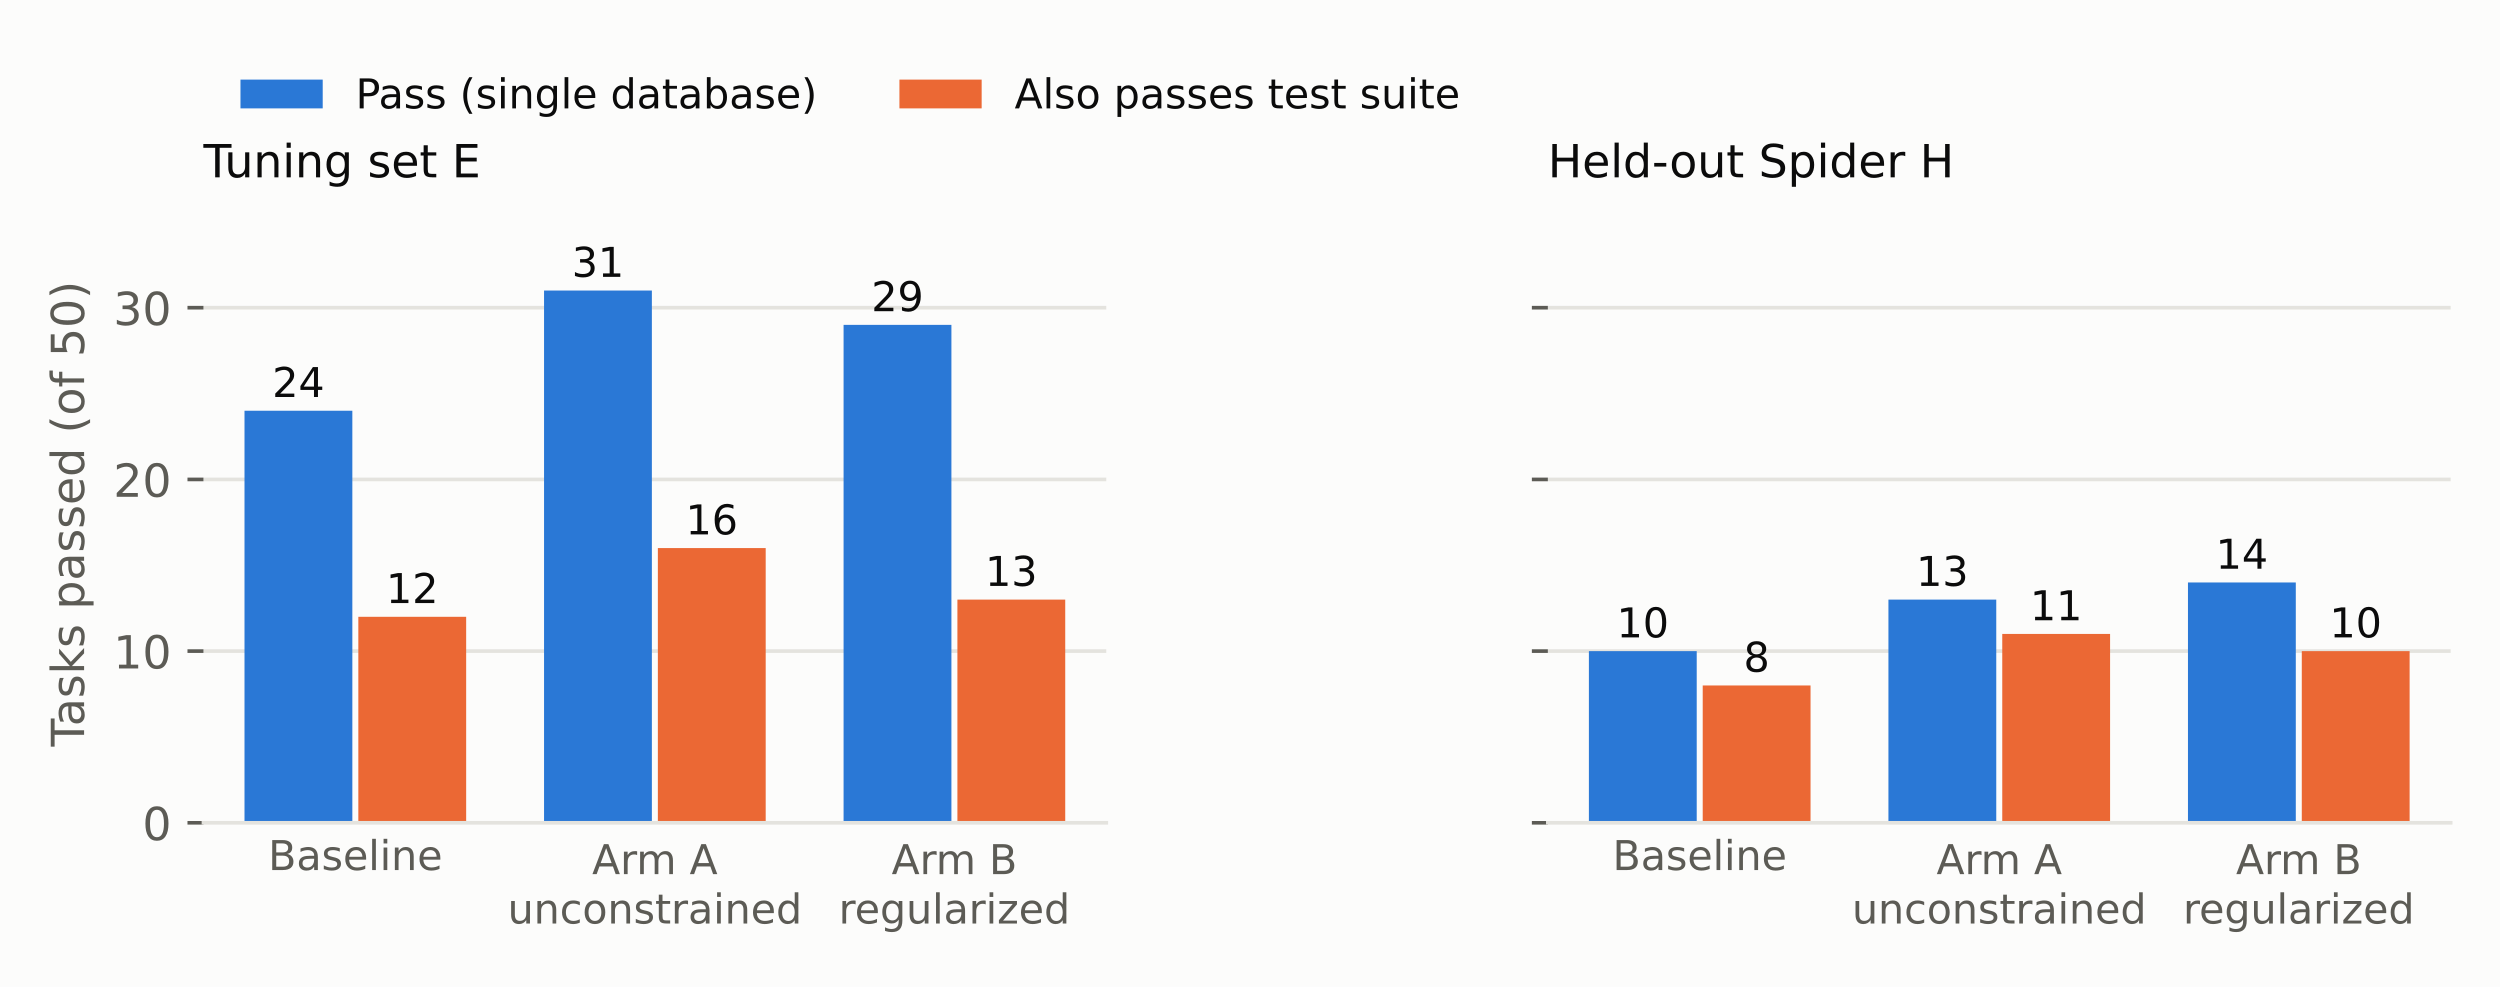
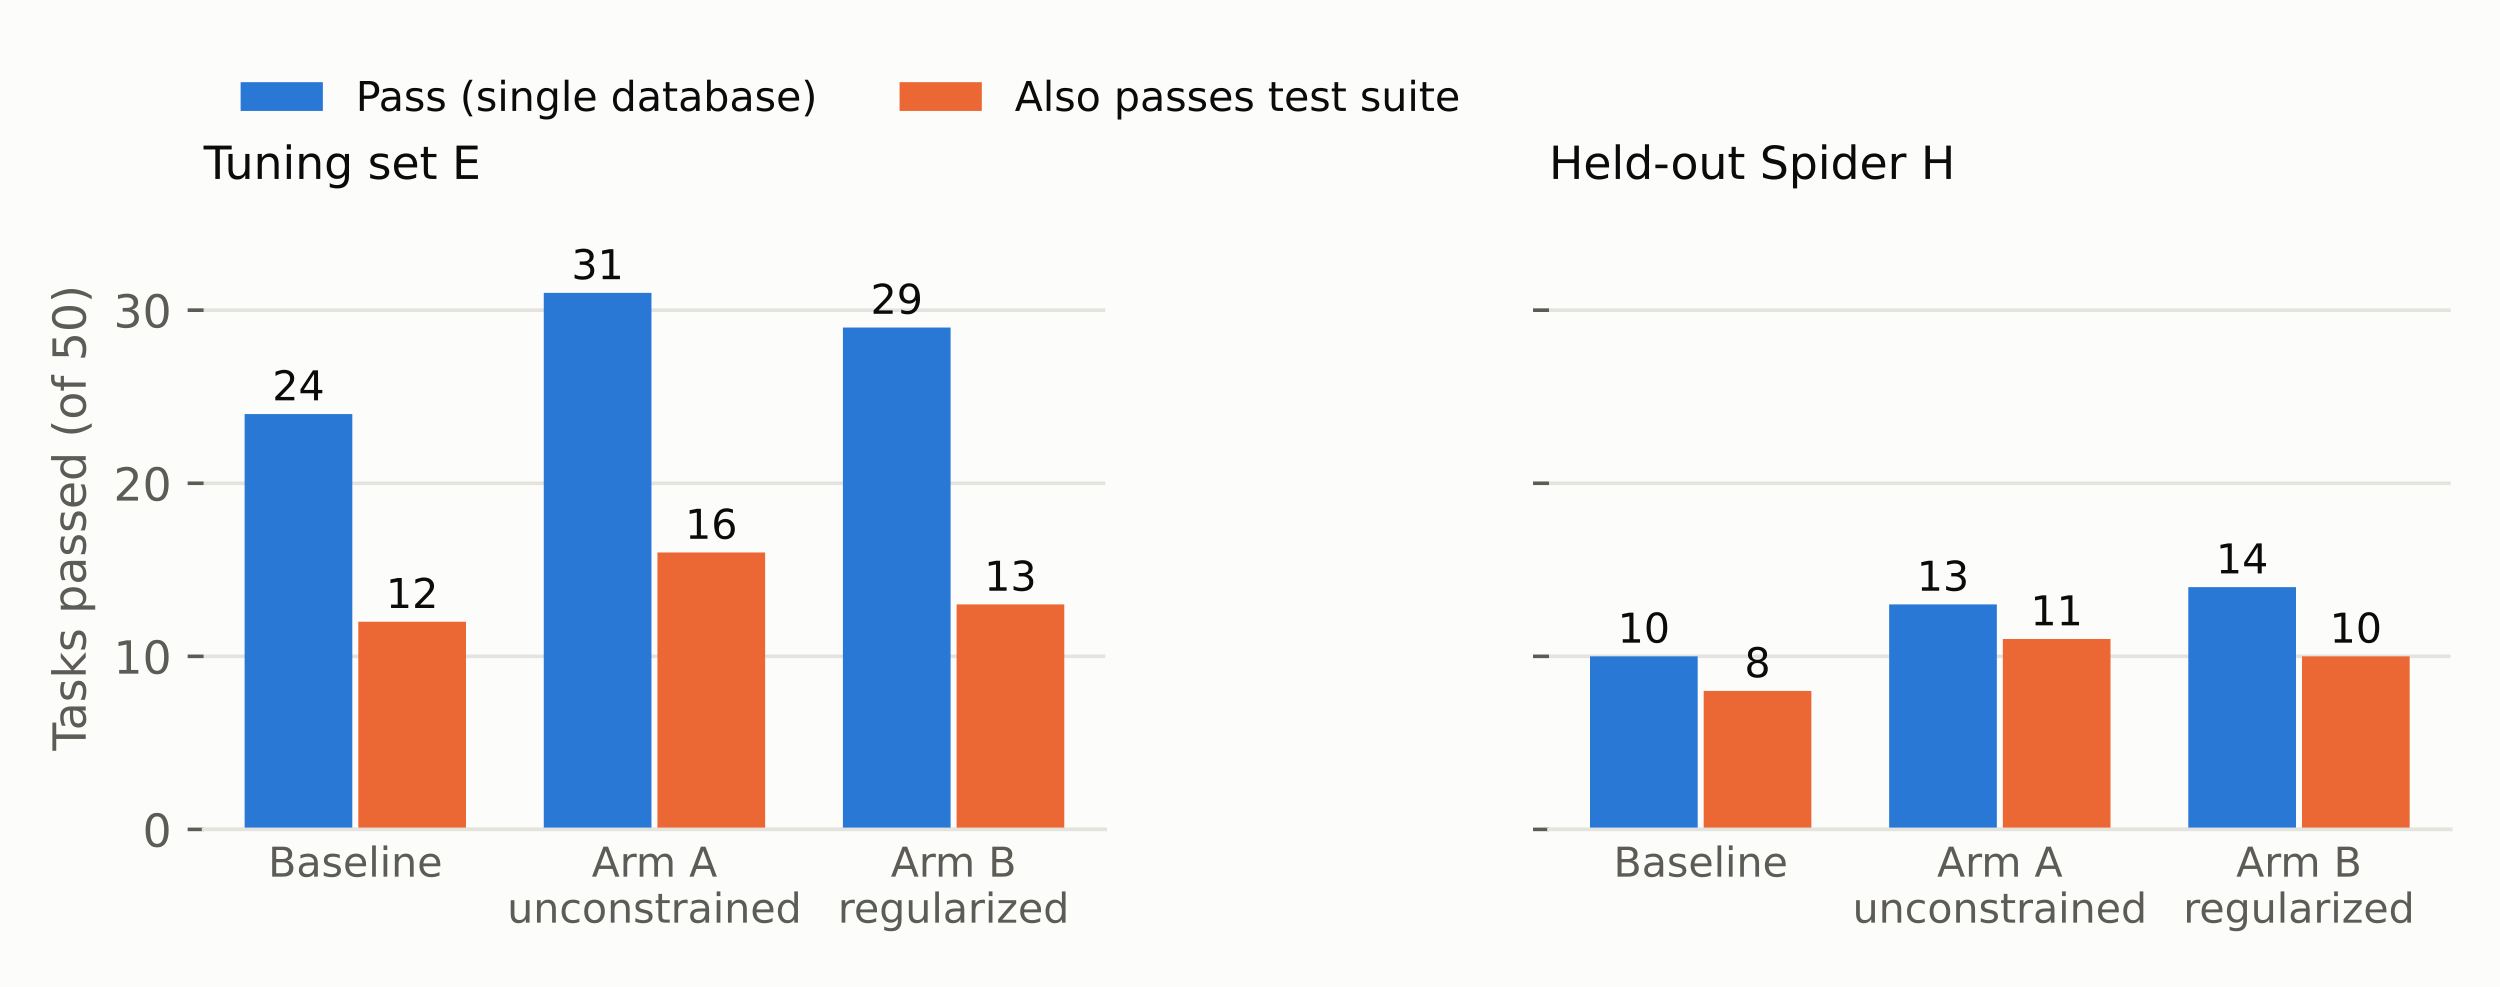
<svg xmlns="http://www.w3.org/2000/svg" xmlns:xlink="http://www.w3.org/1999/xlink" width="547.2pt" height="216pt" viewBox="0 0 547.2 216" version="1.1">
  <defs>
    <style type="text/css">*{stroke-linejoin: round; stroke-linecap: butt}</style>
  </defs>
  <g id="figure_1">
    <g id="patch_1">
      <path d="M 0 216  L 547.2 216  L 547.2 0  L 0 0  z " style="fill: #fcfcfb" />
    </g>
    <g id="axes_1">
      <g id="patch_2">
-         <path d="M 44.535 180.094  L 242.141 180.094  L 242.141 44.808  L 44.535 44.808  z " style="fill: #fcfcfb" />
+         <path d="M 44.57 181.54  L 241.922 181.54  L 241.922 45.166  L 44.57 45.166  z " style="fill: #fcfcfb" />
      </g>
      <g id="matplotlib.axis_1">
        <g id="xtick_1">
          <g id="line2d_1" />
          <g id="text_1">
-             <text style="font-size: 9px; font-family: 'DejaVu Sans'; text-anchor: middle; fill: #5c5b55" x="77.775" y="190.433" transform="rotate(-0 77.77522 190.433)">Baseline</text>
+             <text style="font-size: 9px; font-family: 'DejaVu Sans'; text-anchor: middle; fill: #5c5b55" x="77.768" y="191.879" transform="rotate(-0 77.76753 191.8786)">Baseline</text>
          </g>
        </g>
        <g id="xtick_2">
          <g id="line2d_2" />
          <g id="text_2">
-             <text style="font-size: 9px; font-family: 'DejaVu Sans'; fill: #5c5b55" transform="translate(129.5966 191.3331)">Arm A</text>
-             <text style="font-size: 9px; font-family: 'DejaVu Sans'; fill: #5c5b55" transform="translate(111.1108 202.1356)">unconstrained</text>
+             <text style="font-size: 9px; font-family: 'DejaVu Sans'; fill: #5c5b55" transform="translate(129.5047 191.8786)">Arm A</text>
+             <text style="font-size: 9px; font-family: 'DejaVu Sans'; fill: #5c5b55" transform="translate(111.0189 201.9566)">unconstrained</text>
          </g>
        </g>
        <g id="xtick_3">
          <g id="line2d_3" />
          <g id="text_3">
-             <text style="font-size: 9px; font-family: 'DejaVu Sans'; fill: #5c5b55" transform="translate(195.15 191.3331)">Arm B</text>
-             <text style="font-size: 9px; font-family: 'DejaVu Sans'; fill: #5c5b55" transform="translate(183.5766 202.1356)">regularized</text>
+             <text style="font-size: 9px; font-family: 'DejaVu Sans'; fill: #5c5b55" transform="translate(194.974 191.8786)">Arm B</text>
+             <text style="font-size: 9px; font-family: 'DejaVu Sans'; fill: #5c5b55" transform="translate(183.4026 201.9566)">regularized</text>
          </g>
        </g>
      </g>
      <g id="matplotlib.axis_2">
        <g id="ytick_1">
          <g id="line2d_4">
-             <path d="M 44.535 180.094  L 242.141 180.094  " clip-path="url(#p303cda5041)" style="fill: none; stroke: #e4e3de; stroke-width: 0.8; stroke-linecap: square" />
+             <path d="M 44.57 181.54  L 241.922 181.54  " clip-path="url(#p4fa24c0c55)" style="fill: none; stroke: #e4e3de; stroke-width: 0.8; stroke-linecap: square" />
          </g>
          <g id="line2d_5">
            <defs>
-               <path id="m4a77c3d08d" d="M 0 0  L -3.5 0  " style="stroke: #5c5b55; stroke-width: 0.8" />
+               <path id="m69ee1c8c25" d="M 0 0  L -3.5 0  " style="stroke: #5c5b55; stroke-width: 0.8" />
            </defs>
            <g>
-               <use xlink:href="#m4a77c3d08d" x="44.535" y="180.094" style="fill: #5c5b55; stroke: #5c5b55; stroke-width: 0.8" />
+               <use xlink:href="#m69ee1c8c25" x="44.57" y="181.54" style="fill: #5c5b55; stroke: #5c5b55; stroke-width: 0.8" />
            </g>
          </g>
          <g id="text_4">
-             <text style="font-size: 10px; font-family: 'DejaVu Sans'; text-anchor: end; fill: #5c5b55" x="37.535" y="183.893" transform="rotate(-0 37.535 183.8932)">0</text>
+             <text style="font-size: 10px; font-family: 'DejaVu Sans'; text-anchor: end; fill: #5c5b55" x="37.57" y="185.339" transform="rotate(-0 37.57 185.3392)">0</text>
          </g>
        </g>
        <g id="ytick_2">
          <g id="line2d_6">
-             <path d="M 44.535 142.515  L 242.141 142.515  " clip-path="url(#p303cda5041)" style="fill: none; stroke: #e4e3de; stroke-width: 0.8; stroke-linecap: square" />
+             <path d="M 44.57 143.658  L 241.922 143.658  " clip-path="url(#p4fa24c0c55)" style="fill: none; stroke: #e4e3de; stroke-width: 0.8; stroke-linecap: square" />
          </g>
          <g id="line2d_7">
            <g>
-               <use xlink:href="#m4a77c3d08d" x="44.535" y="142.515" style="fill: #5c5b55; stroke: #5c5b55; stroke-width: 0.8" />
+               <use xlink:href="#m69ee1c8c25" x="44.57" y="143.658" style="fill: #5c5b55; stroke: #5c5b55; stroke-width: 0.8" />
            </g>
          </g>
          <g id="text_5">
-             <text style="font-size: 10px; font-family: 'DejaVu Sans'; text-anchor: end; fill: #5c5b55" x="37.535" y="146.314" transform="rotate(-0 37.535 146.3136)">10</text>
+             <text style="font-size: 10px; font-family: 'DejaVu Sans'; text-anchor: end; fill: #5c5b55" x="37.57" y="147.457" transform="rotate(-0 37.57 147.4574)">10</text>
          </g>
        </g>
        <g id="ytick_3">
          <g id="line2d_8">
-             <path d="M 44.535 104.935  L 242.141 104.935  " clip-path="url(#p303cda5041)" style="fill: none; stroke: #e4e3de; stroke-width: 0.8; stroke-linecap: square" />
+             <path d="M 44.57 105.776  L 241.922 105.776  " clip-path="url(#p4fa24c0c55)" style="fill: none; stroke: #e4e3de; stroke-width: 0.8; stroke-linecap: square" />
          </g>
          <g id="line2d_9">
            <g>
-               <use xlink:href="#m4a77c3d08d" x="44.535" y="104.935" style="fill: #5c5b55; stroke: #5c5b55; stroke-width: 0.8" />
+               <use xlink:href="#m69ee1c8c25" x="44.57" y="105.776" style="fill: #5c5b55; stroke: #5c5b55; stroke-width: 0.8" />
            </g>
          </g>
          <g id="text_6">
-             <text style="font-size: 10px; font-family: 'DejaVu Sans'; text-anchor: end; fill: #5c5b55" x="37.535" y="108.734" transform="rotate(-0 37.535 108.7339)">20</text>
+             <text style="font-size: 10px; font-family: 'DejaVu Sans'; text-anchor: end; fill: #5c5b55" x="37.57" y="109.576" transform="rotate(-0 37.57 109.5757)">20</text>
          </g>
        </g>
        <g id="ytick_4">
          <g id="line2d_10">
-             <path d="M 44.535 67.355  L 242.141 67.355  " clip-path="url(#p303cda5041)" style="fill: none; stroke: #e4e3de; stroke-width: 0.8; stroke-linecap: square" />
+             <path d="M 44.57 67.895  L 241.922 67.895  " clip-path="url(#p4fa24c0c55)" style="fill: none; stroke: #e4e3de; stroke-width: 0.8; stroke-linecap: square" />
          </g>
          <g id="line2d_11">
            <g>
-               <use xlink:href="#m4a77c3d08d" x="44.535" y="67.355" style="fill: #5c5b55; stroke: #5c5b55; stroke-width: 0.8" />
+               <use xlink:href="#m69ee1c8c25" x="44.57" y="67.895" style="fill: #5c5b55; stroke: #5c5b55; stroke-width: 0.8" />
            </g>
          </g>
          <g id="text_7">
-             <text style="font-size: 10px; font-family: 'DejaVu Sans'; text-anchor: end; fill: #5c5b55" x="37.535" y="71.154" transform="rotate(-0 37.535 71.15431)">30</text>
+             <text style="font-size: 10px; font-family: 'DejaVu Sans'; text-anchor: end; fill: #5c5b55" x="37.57" y="71.694" transform="rotate(-0 37.57 71.69388)">30</text>
          </g>
        </g>
        <g id="text_8">
-           <text style="font-size: 10px; font-family: 'DejaVu Sans'; text-anchor: middle; fill: #5c5b55" x="18.408" y="112.451" transform="rotate(-90 18.40766 112.451)">Tasks passed (of 50)</text>
+           <text style="font-size: 10px; font-family: 'DejaVu Sans'; text-anchor: middle; fill: #5c5b55" x="18.765" y="113.353" transform="rotate(-90 18.76531 113.3528)">Tasks passed (of 50)</text>
        </g>
      </g>
      <g id="patch_3">
-         <path d="M 53.517 180.094  L 77.12 180.094  L 77.12 89.903  L 53.517 89.903  z " clip-path="url(#p303cda5041)" style="fill: #2a78d6" />
+         <path d="M 53.541 181.54  L 77.113 181.54  L 77.113 90.624  L 53.541 90.624  z " clip-path="url(#p4fa24c0c55)" style="fill: #2a78d6" />
      </g>
      <g id="patch_4">
-         <path d="M 119.08 180.094  L 142.682 180.094  L 142.682 63.598  L 119.08 63.598  z " clip-path="url(#p303cda5041)" style="fill: #2a78d6" />
+         <path d="M 119.019 181.54  L 142.591 181.54  L 142.591 64.106  L 119.019 64.106  z " clip-path="url(#p4fa24c0c55)" style="fill: #2a78d6" />
      </g>
      <g id="patch_5">
-         <path d="M 184.642 180.094  L 208.245 180.094  L 208.245 71.113  L 184.642 71.113  z " clip-path="url(#p303cda5041)" style="fill: #2a78d6" />
+         <path d="M 184.497 181.54  L 208.069 181.54  L 208.069 71.683  L 184.497 71.683  z " clip-path="url(#p4fa24c0c55)" style="fill: #2a78d6" />
      </g>
      <g id="patch_6">
-         <path d="M 78.431 180.094  L 102.033 180.094  L 102.033 134.999  L 78.431 134.999  z " clip-path="url(#p303cda5041)" style="fill: #eb6834" />
+         <path d="M 78.422 181.54  L 101.995 181.54  L 101.995 136.082  L 78.422 136.082  z " clip-path="url(#p4fa24c0c55)" style="fill: #eb6834" />
      </g>
      <g id="patch_7">
-         <path d="M 143.993 180.094  L 167.596 180.094  L 167.596 119.967  L 143.993 119.967  z " clip-path="url(#p303cda5041)" style="fill: #eb6834" />
+         <path d="M 143.901 181.54  L 167.473 181.54  L 167.473 120.929  L 143.901 120.929  z " clip-path="url(#p4fa24c0c55)" style="fill: #eb6834" />
      </g>
      <g id="patch_8">
-         <path d="M 209.556 180.094  L 233.158 180.094  L 233.158 131.241  L 209.556 131.241  z " clip-path="url(#p303cda5041)" style="fill: #eb6834" />
+         <path d="M 209.379 181.54  L 232.951 181.54  L 232.951 132.294  L 209.379 132.294  z " clip-path="url(#p4fa24c0c55)" style="fill: #eb6834" />
      </g>
      <g id="patch_9">
-         <path d="M 44.535 180.094  L 242.141 180.094  " style="fill: none; stroke: #e4e3de; stroke-width: 0.8; stroke-linejoin: miter; stroke-linecap: square" />
+         <path d="M 44.57 181.54  L 241.922 181.54  " style="fill: none; stroke: #e4e3de; stroke-width: 0.8; stroke-linejoin: miter; stroke-linecap: square" />
      </g>
      <g id="text_9">
-         <text style="font-size: 9px; font-family: 'DejaVu Sans'; text-anchor: middle; fill: #0b0b0b" x="65.318" y="86.903" transform="rotate(-0 65.31833 86.90327)">24</text>
+         <text style="font-size: 9px; font-family: 'DejaVu Sans'; text-anchor: middle; fill: #0b0b0b" x="65.327" y="87.624" transform="rotate(-0 65.32664 87.62373)">24</text>
      </g>
      <g id="text_10">
-         <text style="font-size: 9px; font-family: 'DejaVu Sans'; text-anchor: middle; fill: #0b0b0b" x="130.881" y="60.598" transform="rotate(-0 130.8809 60.59752)">31</text>
+         <text style="font-size: 9px; font-family: 'DejaVu Sans'; text-anchor: middle; fill: #0b0b0b" x="130.805" y="61.106" transform="rotate(-0 130.805 61.10649)">31</text>
      </g>
      <g id="text_11">
-         <text style="font-size: 9px; font-family: 'DejaVu Sans'; text-anchor: middle; fill: #0b0b0b" x="196.443" y="68.113" transform="rotate(-0 196.4435 68.11345)">29</text>
+         <text style="font-size: 9px; font-family: 'DejaVu Sans'; text-anchor: middle; fill: #0b0b0b" x="196.283" y="68.683" transform="rotate(-0 196.2834 68.68284)">29</text>
      </g>
      <g id="text_12">
-         <text style="font-size: 9px; font-family: 'DejaVu Sans'; text-anchor: middle; fill: #0b0b0b" x="90.232" y="131.999" transform="rotate(-0 90.23211 131.9988)">12</text>
+         <text style="font-size: 9px; font-family: 'DejaVu Sans'; text-anchor: middle; fill: #0b0b0b" x="90.208" y="133.082" transform="rotate(-0 90.20843 133.0819)">12</text>
      </g>
      <g id="text_13">
-         <text style="font-size: 9px; font-family: 'DejaVu Sans'; text-anchor: middle; fill: #0b0b0b" x="155.795" y="116.967" transform="rotate(-0 155.7947 116.967)">16</text>
+         <text style="font-size: 9px; font-family: 'DejaVu Sans'; text-anchor: middle; fill: #0b0b0b" x="155.687" y="117.929" transform="rotate(-0 155.6868 117.9292)">16</text>
      </g>
      <g id="text_14">
-         <text style="font-size: 9px; font-family: 'DejaVu Sans'; text-anchor: middle; fill: #0b0b0b" x="221.357" y="128.241" transform="rotate(-0 221.3572 128.2409)">13</text>
+         <text style="font-size: 9px; font-family: 'DejaVu Sans'; text-anchor: middle; fill: #0b0b0b" x="221.165" y="129.294" transform="rotate(-0 221.1652 129.2937)">13</text>
      </g>
      <g id="text_15">
-         <text style="font-size: 10px; font-family: 'DejaVu Sans'; text-anchor: start; fill: #0b0b0b" x="44.535" y="38.808" transform="rotate(-0 44.535 38.80771)">Tuning set E</text>
+         <text style="font-size: 10px; font-family: 'DejaVu Sans'; text-anchor: start; fill: #0b0b0b" x="44.57" y="39.166" transform="rotate(-0 44.57 39.1656)">Tuning set E</text>
      </g>
      <g id="legend_1">
        <g id="patch_10">
-           <path d="M 52.635 23.723  L 70.635 23.723  L 70.635 17.423  L 52.635 17.423  z " style="fill: #2a78d6" />
+           <path d="M 52.67 24.284  L 70.67 24.284  L 70.67 17.984  L 52.67 17.984  z " style="fill: #2a78d6" />
        </g>
        <g id="text_16">
-           <text style="font-size: 9px; font-family: 'DejaVu Sans'; text-anchor: start; fill: #0b0b0b" x="77.835" y="23.723" transform="rotate(-0 77.835 23.72267)">Pass (single database)</text>
+           <text style="font-size: 9px; font-family: 'DejaVu Sans'; text-anchor: start; fill: #0b0b0b" x="77.87" y="24.284" transform="rotate(-0 77.87 24.28393)">Pass (single database)</text>
        </g>
        <g id="patch_11">
-           <path d="M 196.866 23.723  L 214.866 23.723  L 214.866 17.423  L 196.866 17.423  z " style="fill: #eb6834" />
+           <path d="M 196.899 24.284  L 214.899 24.284  L 214.899 17.984  L 196.899 17.984  z " style="fill: #eb6834" />
        </g>
        <g id="text_17">
-           <text style="font-size: 9px; font-family: 'DejaVu Sans'; text-anchor: start; fill: #0b0b0b" x="222.066" y="23.723" transform="rotate(-0 222.0656 23.72267)">Also passes test suite</text>
+           <text style="font-size: 9px; font-family: 'DejaVu Sans'; text-anchor: start; fill: #0b0b0b" x="222.099" y="24.284" transform="rotate(-0 222.0992 24.28393)">Also passes test suite</text>
        </g>
      </g>
    </g>
    <g id="axes_2">
      <g id="patch_12">
-         <path d="M 338.794 180.094  L 536.4 180.094  L 536.4 44.808  L 338.794 44.808  z " style="fill: #fcfcfb" />
+         <path d="M 339.048 181.54  L 536.4 181.54  L 536.4 45.166  L 339.048 45.166  z " style="fill: #fcfcfb" />
      </g>
      <g id="matplotlib.axis_3">
        <g id="xtick_4">
          <g id="line2d_12" />
          <g id="text_18">
-             <text style="font-size: 9px; font-family: 'DejaVu Sans'; text-anchor: middle; fill: #5c5b55" x="372.035" y="190.433" transform="rotate(-0 372.0347 190.433)">Baseline</text>
+             <text style="font-size: 9px; font-family: 'DejaVu Sans'; text-anchor: middle; fill: #5c5b55" x="372.246" y="191.879" transform="rotate(-0 372.2457 191.8786)">Baseline</text>
          </g>
        </g>
        <g id="xtick_5">
          <g id="line2d_13" />
          <g id="text_19">
-             <text style="font-size: 9px; font-family: 'DejaVu Sans'; fill: #5c5b55" transform="translate(423.856 191.3331)">Arm A</text>
-             <text style="font-size: 9px; font-family: 'DejaVu Sans'; fill: #5c5b55" transform="translate(405.3702 202.1356)">unconstrained</text>
+             <text style="font-size: 9px; font-family: 'DejaVu Sans'; fill: #5c5b55" transform="translate(423.9829 191.8786)">Arm A</text>
+             <text style="font-size: 9px; font-family: 'DejaVu Sans'; fill: #5c5b55" transform="translate(405.4971 201.9566)">unconstrained</text>
          </g>
        </g>
        <g id="xtick_6">
          <g id="line2d_14" />
          <g id="text_20">
-             <text style="font-size: 9px; font-family: 'DejaVu Sans'; fill: #5c5b55" transform="translate(489.4095 191.3331)">Arm B</text>
-             <text style="font-size: 9px; font-family: 'DejaVu Sans'; fill: #5c5b55" transform="translate(477.836 202.1356)">regularized</text>
+             <text style="font-size: 9px; font-family: 'DejaVu Sans'; fill: #5c5b55" transform="translate(489.4522 191.8786)">Arm B</text>
+             <text style="font-size: 9px; font-family: 'DejaVu Sans'; fill: #5c5b55" transform="translate(477.8808 201.9566)">regularized</text>
          </g>
        </g>
      </g>
      <g id="matplotlib.axis_4">
        <g id="ytick_5">
          <g id="line2d_15">
-             <path d="M 338.794 180.094  L 536.4 180.094  " clip-path="url(#p0afae567d9)" style="fill: none; stroke: #e4e3de; stroke-width: 0.8; stroke-linecap: square" />
+             <path d="M 339.048 181.54  L 536.4 181.54  " clip-path="url(#p06784afe67)" style="fill: none; stroke: #e4e3de; stroke-width: 0.8; stroke-linecap: square" />
          </g>
          <g id="line2d_16">
            <g>
-               <use xlink:href="#m4a77c3d08d" x="338.794" y="180.094" style="fill: #5c5b55; stroke: #5c5b55; stroke-width: 0.8" />
+               <use xlink:href="#m69ee1c8c25" x="339.048" y="181.54" style="fill: #5c5b55; stroke: #5c5b55; stroke-width: 0.8" />
            </g>
          </g>
        </g>
        <g id="ytick_6">
          <g id="line2d_17">
-             <path d="M 338.794 142.515  L 536.4 142.515  " clip-path="url(#p0afae567d9)" style="fill: none; stroke: #e4e3de; stroke-width: 0.8; stroke-linecap: square" />
+             <path d="M 339.048 143.658  L 536.4 143.658  " clip-path="url(#p06784afe67)" style="fill: none; stroke: #e4e3de; stroke-width: 0.8; stroke-linecap: square" />
          </g>
          <g id="line2d_18">
            <g>
-               <use xlink:href="#m4a77c3d08d" x="338.794" y="142.515" style="fill: #5c5b55; stroke: #5c5b55; stroke-width: 0.8" />
+               <use xlink:href="#m69ee1c8c25" x="339.048" y="143.658" style="fill: #5c5b55; stroke: #5c5b55; stroke-width: 0.8" />
            </g>
          </g>
        </g>
        <g id="ytick_7">
          <g id="line2d_19">
-             <path d="M 338.794 104.935  L 536.4 104.935  " clip-path="url(#p0afae567d9)" style="fill: none; stroke: #e4e3de; stroke-width: 0.8; stroke-linecap: square" />
+             <path d="M 339.048 105.776  L 536.4 105.776  " clip-path="url(#p06784afe67)" style="fill: none; stroke: #e4e3de; stroke-width: 0.8; stroke-linecap: square" />
          </g>
          <g id="line2d_20">
            <g>
-               <use xlink:href="#m4a77c3d08d" x="338.794" y="104.935" style="fill: #5c5b55; stroke: #5c5b55; stroke-width: 0.8" />
+               <use xlink:href="#m69ee1c8c25" x="339.048" y="105.776" style="fill: #5c5b55; stroke: #5c5b55; stroke-width: 0.8" />
            </g>
          </g>
        </g>
        <g id="ytick_8">
          <g id="line2d_21">
-             <path d="M 338.794 67.355  L 536.4 67.355  " clip-path="url(#p0afae567d9)" style="fill: none; stroke: #e4e3de; stroke-width: 0.8; stroke-linecap: square" />
+             <path d="M 339.048 67.895  L 536.4 67.895  " clip-path="url(#p06784afe67)" style="fill: none; stroke: #e4e3de; stroke-width: 0.8; stroke-linecap: square" />
          </g>
          <g id="line2d_22">
            <g>
-               <use xlink:href="#m4a77c3d08d" x="338.794" y="67.355" style="fill: #5c5b55; stroke: #5c5b55; stroke-width: 0.8" />
+               <use xlink:href="#m69ee1c8c25" x="339.048" y="67.895" style="fill: #5c5b55; stroke: #5c5b55; stroke-width: 0.8" />
            </g>
          </g>
        </g>
      </g>
      <g id="patch_13">
-         <path d="M 347.777 180.094  L 371.379 180.094  L 371.379 142.515  L 347.777 142.515  z " clip-path="url(#p0afae567d9)" style="fill: #2a78d6" />
+         <path d="M 348.019 181.54  L 371.591 181.54  L 371.591 143.658  L 348.019 143.658  z " clip-path="url(#p06784afe67)" style="fill: #2a78d6" />
      </g>
      <g id="patch_14">
-         <path d="M 413.339 180.094  L 436.942 180.094  L 436.942 131.241  L 413.339 131.241  z " clip-path="url(#p0afae567d9)" style="fill: #2a78d6" />
+         <path d="M 413.497 181.54  L 437.069 181.54  L 437.069 132.294  L 413.497 132.294  z " clip-path="url(#p06784afe67)" style="fill: #2a78d6" />
      </g>
      <g id="patch_15">
-         <path d="M 478.902 180.094  L 502.504 180.094  L 502.504 127.483  L 478.902 127.483  z " clip-path="url(#p0afae567d9)" style="fill: #2a78d6" />
+         <path d="M 478.975 181.54  L 502.548 181.54  L 502.548 128.506  L 478.975 128.506  z " clip-path="url(#p06784afe67)" style="fill: #2a78d6" />
      </g>
      <g id="patch_16">
-         <path d="M 372.69 180.094  L 396.293 180.094  L 396.293 150.031  L 372.69 150.031  z " clip-path="url(#p0afae567d9)" style="fill: #eb6834" />
+         <path d="M 372.901 181.54  L 396.473 181.54  L 396.473 151.235  L 372.901 151.235  z " clip-path="url(#p06784afe67)" style="fill: #eb6834" />
      </g>
      <g id="patch_17">
-         <path d="M 438.253 180.094  L 461.855 180.094  L 461.855 138.757  L 438.253 138.757  z " clip-path="url(#p0afae567d9)" style="fill: #eb6834" />
+         <path d="M 438.379 181.54  L 461.951 181.54  L 461.951 139.87  L 438.379 139.87  z " clip-path="url(#p06784afe67)" style="fill: #eb6834" />
      </g>
      <g id="patch_18">
-         <path d="M 503.815 180.094  L 527.418 180.094  L 527.418 142.515  L 503.815 142.515  z " clip-path="url(#p0afae567d9)" style="fill: #eb6834" />
+         <path d="M 503.857 181.54  L 527.429 181.54  L 527.429 143.658  L 503.857 143.658  z " clip-path="url(#p06784afe67)" style="fill: #eb6834" />
      </g>
      <g id="patch_19">
-         <path d="M 338.794 180.094  L 536.4 180.094  " style="fill: none; stroke: #e4e3de; stroke-width: 0.8; stroke-linejoin: miter; stroke-linecap: square" />
+         <path d="M 339.048 181.54  L 536.4 181.54  " style="fill: none; stroke: #e4e3de; stroke-width: 0.8; stroke-linejoin: miter; stroke-linecap: square" />
      </g>
      <g id="text_21">
-         <text style="font-size: 9px; font-family: 'DejaVu Sans'; text-anchor: middle; fill: #0b0b0b" x="359.578" y="139.515" transform="rotate(-0 359.5778 139.5147)">10</text>
+         <text style="font-size: 9px; font-family: 'DejaVu Sans'; text-anchor: middle; fill: #0b0b0b" x="359.805" y="140.658" transform="rotate(-0 359.8048 140.6582)">10</text>
      </g>
      <g id="text_22">
-         <text style="font-size: 9px; font-family: 'DejaVu Sans'; text-anchor: middle; fill: #0b0b0b" x="425.14" y="128.241" transform="rotate(-0 425.1403 128.2409)">13</text>
+         <text style="font-size: 9px; font-family: 'DejaVu Sans'; text-anchor: middle; fill: #0b0b0b" x="425.283" y="129.294" transform="rotate(-0 425.2832 129.2937)">13</text>
      </g>
      <g id="text_23">
-         <text style="font-size: 9px; font-family: 'DejaVu Sans'; text-anchor: middle; fill: #0b0b0b" x="490.703" y="124.483" transform="rotate(-0 490.7029 124.4829)">14</text>
+         <text style="font-size: 9px; font-family: 'DejaVu Sans'; text-anchor: middle; fill: #0b0b0b" x="490.762" y="125.506" transform="rotate(-0 490.7616 125.5055)">14</text>
      </g>
      <g id="text_24">
-         <text style="font-size: 9px; font-family: 'DejaVu Sans'; text-anchor: middle; fill: #0b0b0b" x="384.492" y="147.031" transform="rotate(-0 384.4915 147.0307)">8</text>
+         <text style="font-size: 9px; font-family: 'DejaVu Sans'; text-anchor: middle; fill: #0b0b0b" x="384.687" y="148.235" transform="rotate(-0 384.6866 148.2346)">8</text>
      </g>
      <g id="text_25">
-         <text style="font-size: 9px; font-family: 'DejaVu Sans'; text-anchor: middle; fill: #0b0b0b" x="450.054" y="135.757" transform="rotate(-0 450.0541 135.7568)">11</text>
+         <text style="font-size: 9px; font-family: 'DejaVu Sans'; text-anchor: middle; fill: #0b0b0b" x="450.165" y="136.87" transform="rotate(-0 450.165 136.87)">11</text>
      </g>
      <g id="text_26">
-         <text style="font-size: 9px; font-family: 'DejaVu Sans'; text-anchor: middle; fill: #0b0b0b" x="515.617" y="139.515" transform="rotate(-0 515.6167 139.5147)">10</text>
+         <text style="font-size: 9px; font-family: 'DejaVu Sans'; text-anchor: middle; fill: #0b0b0b" x="515.643" y="140.658" transform="rotate(-0 515.6434 140.6582)">10</text>
      </g>
      <g id="text_27">
-         <text style="font-size: 10px; font-family: 'DejaVu Sans'; text-anchor: start; fill: #0b0b0b" x="338.794" y="38.808" transform="rotate(-0 338.7944 38.80771)">Held-out Spider H</text>
+         <text style="font-size: 10px; font-family: 'DejaVu Sans'; text-anchor: start; fill: #0b0b0b" x="339.048" y="39.166" transform="rotate(-0 339.0482 39.1656)">Held-out Spider H</text>
      </g>
    </g>
  </g>
  <defs>
-     <clipPath id="p303cda5041">
-       <rect x="44.535" y="44.808" width="197.606" height="135.287" />
+     <clipPath id="p4fa24c0c55">
+       <rect x="44.57" y="45.166" width="197.352" height="136.374" />
    </clipPath>
-     <clipPath id="p0afae567d9">
-       <rect x="338.794" y="44.808" width="197.606" height="135.287" />
+     <clipPath id="p06784afe67">
+       <rect x="339.048" y="45.166" width="197.352" height="136.374" />
    </clipPath>
  </defs>
</svg>
